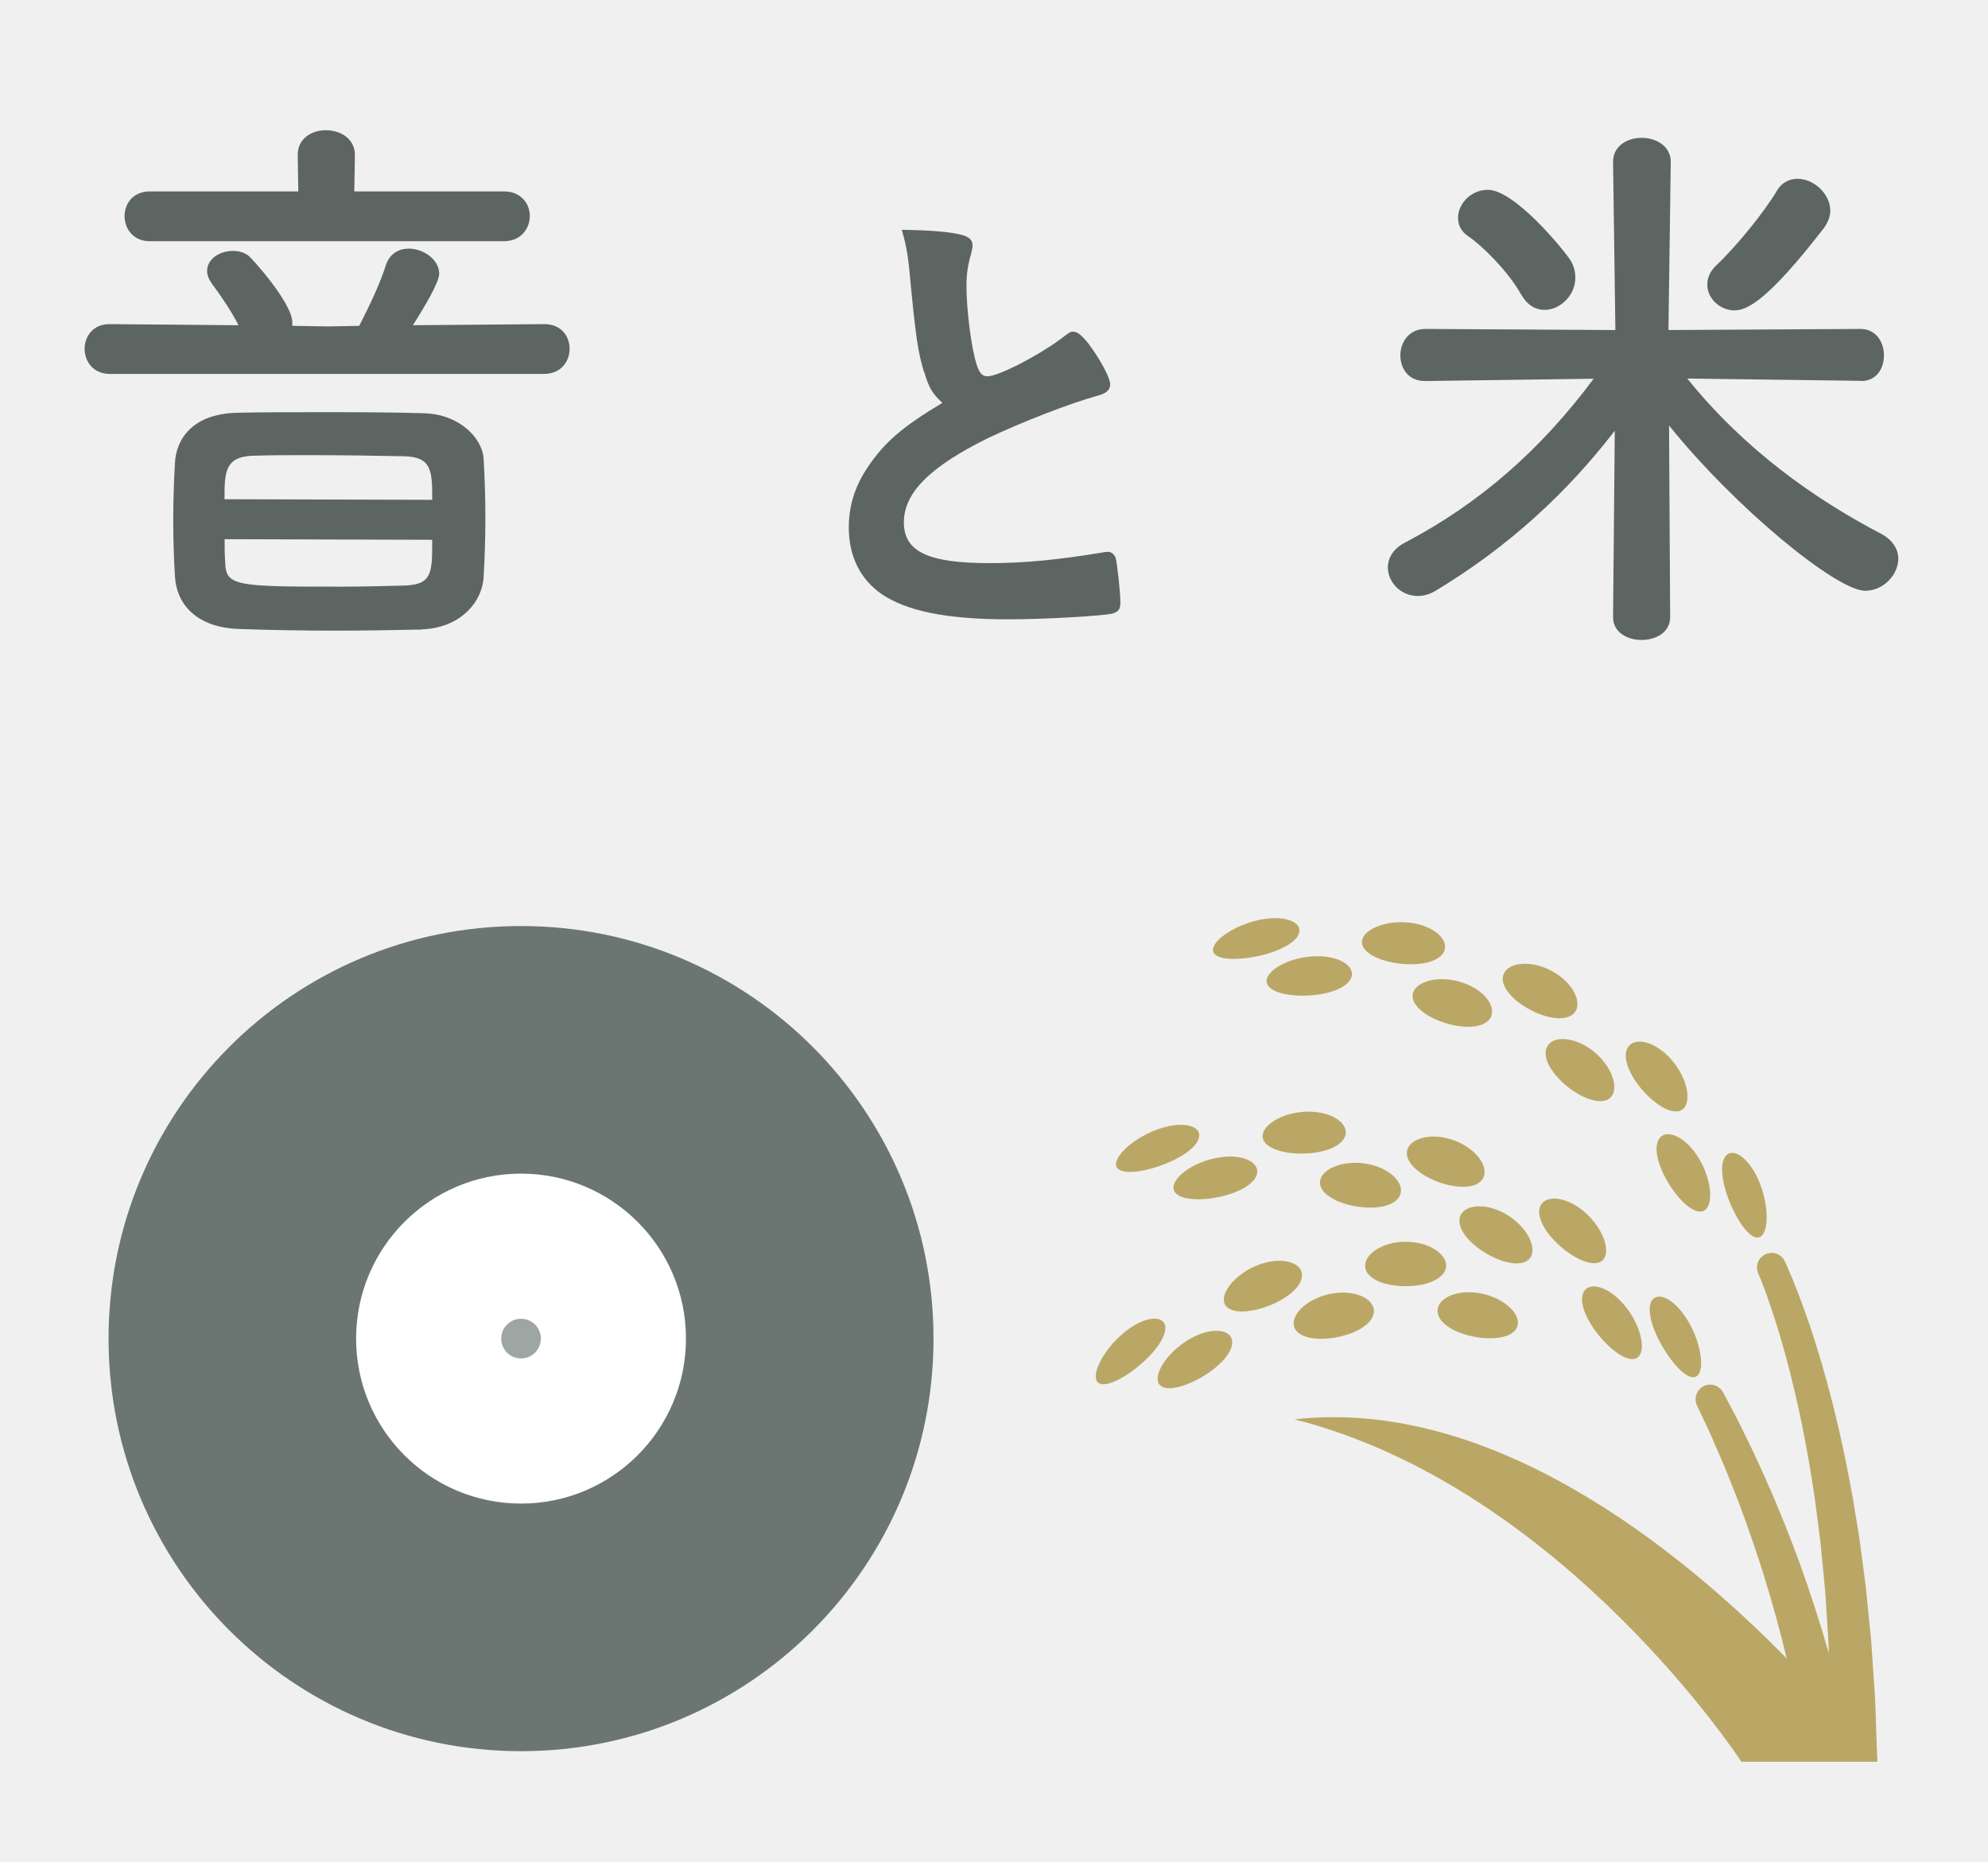
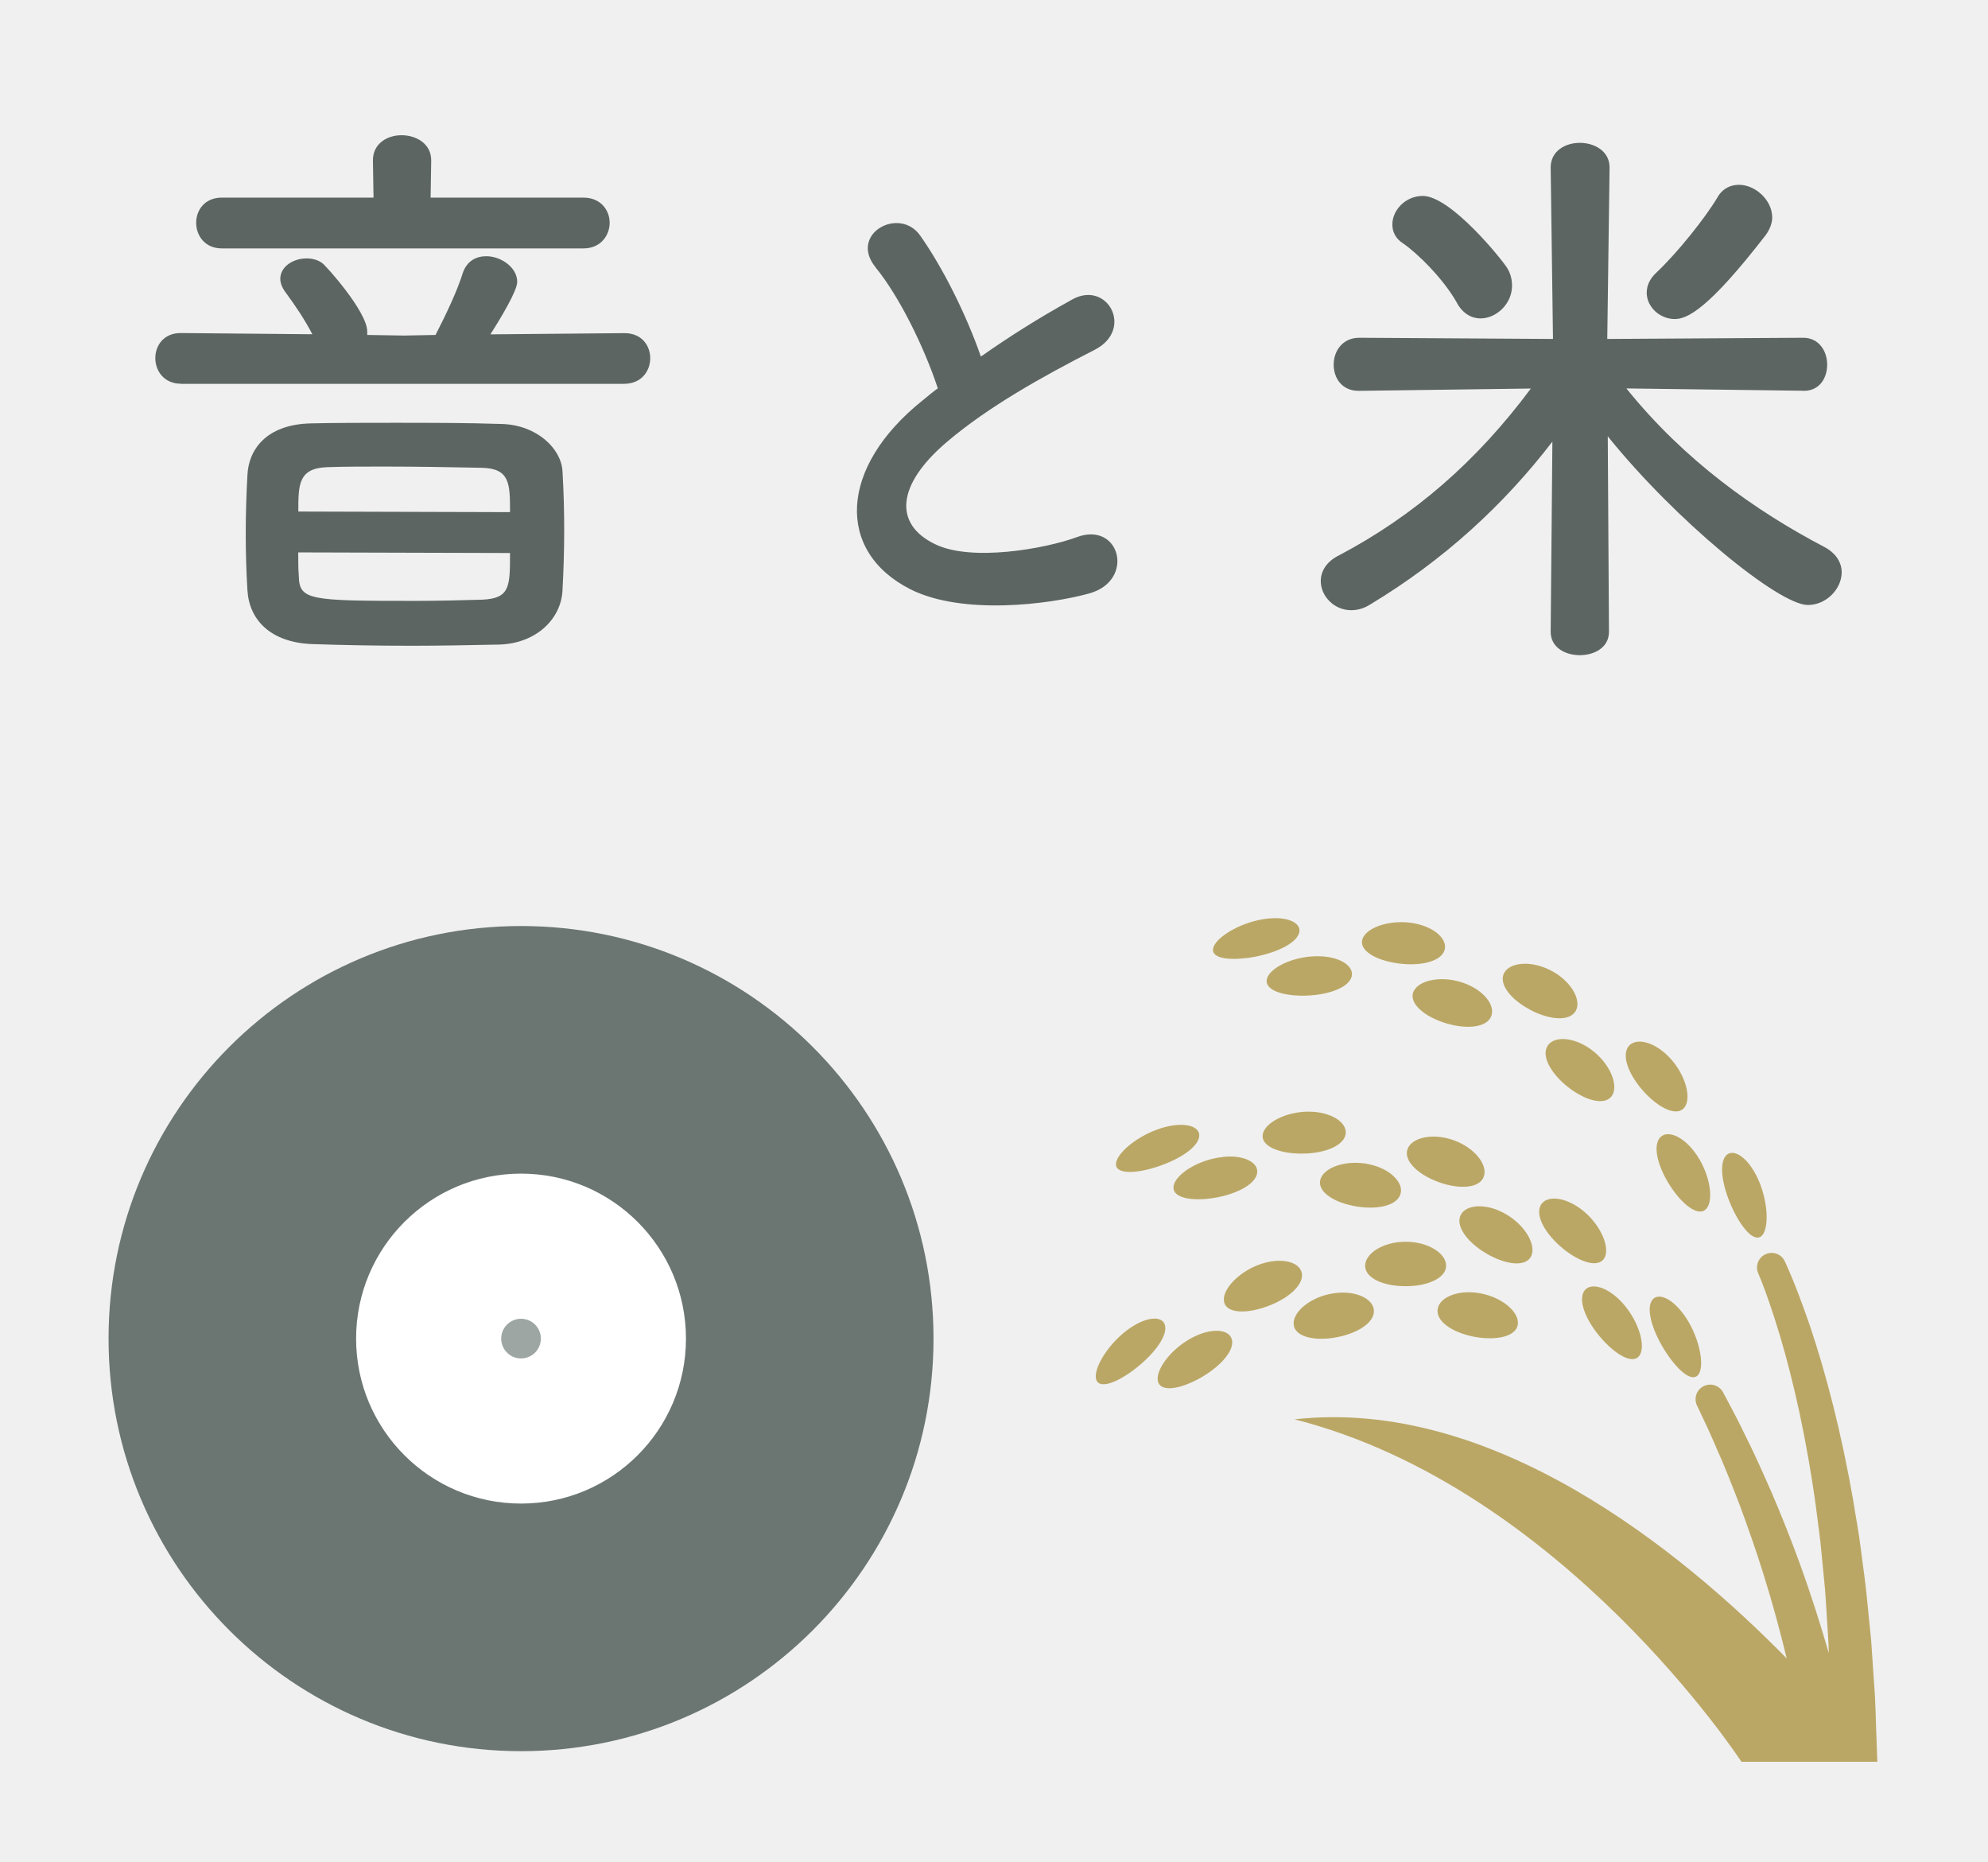
<svg xmlns="http://www.w3.org/2000/svg" id="_レイヤー_1" version="1.1" viewBox="0 0 198.52 185.89">
  <defs>
    <style>
      .st0 {
        fill: #9da6a2;
      }

      .st1 {
        fill: #5c6562;
      }

      .st2 {
        fill: #fff;
      }

      .st3 {
        fill: #6b7672;
      }

      .st4 {
        fill: #bba765;
      }
    </style>
  </defs>
  <g id="layer1">
    <path class="st4" d="M187.47,175.89h-13.57s-17.88-27.4-44.63-34.19c19.75-2.21,38.5,13.02,49.15,23.87-.64-2.65-1.43-5.58-2.34-8.47-.72-2.32-1.53-4.61-2.32-6.75-.82-2.13-1.6-4.11-2.35-5.77-.71-1.68-1.37-3.05-1.83-4.01-.04-.09-.08-.17-.12-.25-.34-.71-.05-1.56.64-1.92.71-.37,1.59-.1,1.97.61.04.07.08.15.12.23.51.96,1.26,2.33,2.07,4.02.84,1.67,1.74,3.66,2.68,5.81.92,2.15,1.85,4.47,2.71,6.82,1.14,3.13,2.15,6.29,2.97,9.15,0-.34-.02-.66-.03-1.01-.09-1.37-.18-2.82-.27-4.31-.09-1.5-.28-3.03-.42-4.6-.13-1.57-.38-3.15-.57-4.73-.43-3.17-.99-6.31-1.61-9.24-.63-2.92-1.32-5.63-2.01-7.91-.69-2.28-1.34-4.16-1.85-5.43-.08-.19-.18-.44-.29-.7-.3-.71,0-1.53.69-1.87.73-.37,1.63-.06,1.97.69.13.28.26.55.34.75.59,1.33,1.33,3.26,2.14,5.6.79,2.34,1.61,5.1,2.36,8.09.75,2.99,1.43,6.2,1.99,9.43.25,1.62.57,3.23.76,4.84.2,1.6.44,3.17.59,4.7s.3,3.01.44,4.41c.1,1.41.19,2.73.27,3.96.2,2.45.2,4.5.27,5.94.05,1.43.08,2.25.08,2.25h0ZM124.42,95.66c2.32-.29,4.66-1.2,5.22-2.3.57-1.08-.84-1.92-3.16-1.64-2.32.28-4.66,1.59-5.23,2.67-.57,1.09.86,1.54,3.17,1.26h0ZM126.61,97.48c-.57,1.09.84,1.84,3.13,1.92,2.28.07,4.57-.57,5.14-1.66.57-1.08-.8-2.2-3.08-2.27-2.29-.08-4.63.93-5.19,2.01ZM139.17,96.11c2.22.41,4.43.03,5-1.05s-.73-2.47-2.95-2.88c-2.22-.41-4.52.31-5.09,1.39-.57,1.09.81,2.13,3.03,2.54h0ZM141.19,98.91c-.57,1.09.75,2.4,2.87,3.14,2.12.73,4.24.61,4.8-.48.57-1.08-.62-2.72-2.75-3.45-2.12-.74-4.36-.29-4.92.8h0ZM152.83,100.83c1.99,1.04,3.97,1.15,4.54.06.57-1.08-.5-2.96-2.48-3.99-1.98-1.04-4.12-.84-4.69.24-.57,1.09.65,2.65,2.64,3.69h0ZM154.49,104.5c-.57,1.09.54,2.89,2.34,4.22,1.82,1.32,3.64,1.65,4.21.56.56-1.08-.34-3.18-2.15-4.5s-3.84-1.37-4.4-.28h0ZM168.32,110.39c.57-1.08-.15-3.38-1.76-4.97-1.61-1.59-3.48-1.86-4.05-.78-.57,1.09.39,3.12,1.99,4.71,1.61,1.59,3.25,2.13,3.82,1.04h0ZM165.61,113.8c-.57,1.09.21,3.33,1.57,5.17,1.37,1.83,2.8,2.57,3.37,1.48.57-1.08.06-3.58-1.31-5.41-1.36-1.84-3.07-2.32-3.63-1.24h0ZM176.13,123.09c.56-1.08.3-3.75-.79-5.82s-2.58-2.75-3.15-1.66c-.57,1.09,0,3.53,1.09,5.6,1.09,2.06,2.28,2.97,2.85,1.89h0ZM114.83,116.7c2.26-.6,4.45-1.82,4.86-2.98.42-1.15-1.09-1.79-3.35-1.2-2.26.59-4.41,2.2-4.83,3.35-.42,1.15,1.06,1.42,3.32.83h0ZM122.12,115.51c-2.28.23-4.46,1.54-4.87,2.69-.42,1.15,1.08,1.71,3.36,1.48,2.27-.24,4.46-1.18,4.87-2.34.42-1.15-1.08-2.08-3.36-1.84h0ZM134.32,113.45c.42-1.15-1.05-2.35-3.31-2.46-2.25-.11-4.44.91-4.86,2.06-.42,1.15,1.09,2,3.35,2.11,2.26.11,4.4-.56,4.82-1.72h0ZM131.88,117.67c-.42,1.16,1.06,2.28,3.26,2.72s4.28.04,4.69-1.12c.42-1.15-.98-2.61-3.18-3.05-2.2-.45-4.35.3-4.77,1.45h0ZM148.17,117.46c.42-1.15-.89-2.86-2.99-3.62s-4.2-.28-4.62.87c-.42,1.16,1,2.54,3.11,3.31,2.11.76,4.09.6,4.5-.55h0ZM152.95,125.29c.41-1.15-.76-3.1-2.74-4.17-1.97-1.07-3.99-.84-4.4.31-.42,1.15.92,2.8,2.89,3.87,1.98,1.07,3.83,1.15,4.25,0h0ZM160.3,125.41c.41-1.15-.61-3.33-2.41-4.69-1.81-1.36-3.7-1.38-4.11-.23-.42,1.15.8,3.04,2.6,4.4,1.81,1.36,3.51,1.67,3.92.52h0ZM158.07,129.15c-.42,1.15.65,3.27,2.25,4.91,1.6,1.63,3.11,2.17,3.53,1.01.42-1.15-.42-3.55-2.02-5.19s-3.35-1.89-3.76-.74h0ZM164.84,130.06c-.42,1.16.47,3.49,1.83,5.4,1.36,1.9,2.65,2.64,3.08,1.49.41-1.15-.21-3.76-1.57-5.66-1.36-1.9-2.92-2.37-3.34-1.22h0ZM112.81,132.61c-1.92,1.33-3.39,3.58-3.39,4.8s1.48.97,3.4-.36c1.91-1.33,3.56-3.23,3.55-4.46,0-1.22-1.64-1.31-3.56.02h0ZM119.26,133.44c-2.06,1-3.66,2.98-3.66,4.2s1.6,1.24,3.67.24c2.05-1,3.78-2.63,3.78-3.86s-1.73-1.58-3.79-.58h0ZM130.02,127.32c0-1.22-1.79-1.85-3.95-1.18s-3.86,2.38-3.86,3.6,1.71,1.51,3.87.84c2.16-.67,3.94-2.03,3.94-3.26h0ZM133.17,133.56c2.22-.34,4.03-1.43,4.03-2.66s-1.82-2.12-4.04-1.78c-2.22.33-3.99,1.78-3.98,3,0,1.23,1.78,1.78,4,1.44h-.01ZM136.32,126.37c0,1.23,1.81,2.04,4.05,2.04s4.05-.83,4.04-2.06c0-1.22-1.82-2.39-4.05-2.38-2.24,0-4.04,1.17-4.04,2.4h0ZM147.59,133.52c2.22.32,3.99-.23,3.99-1.46s-1.78-2.66-4-2.98c-2.22-.33-4.04.57-4.03,1.8,0,1.23,1.82,2.31,4.04,2.64h0Z" />
  </g>
  <g>
    <circle class="st3" cx="52.03" cy="133.64" r="41.19" />
    <circle class="st2" cx="52.03" cy="133.64" r="16.47" />
    <circle class="st0" cx="52.03" cy="133.64" r="1.98" />
  </g>
  <g>
-     <path class="st1" d="M10.96,37.33c-1.66,0-2.51-1.26-2.51-2.51s.86-2.46,2.46-2.46h.06l12.85.11c-.74-1.43-1.66-2.8-2.63-4.11-.34-.46-.51-.91-.51-1.31,0-1.2,1.26-2,2.57-2,.51,0,1.08.11,1.54.46.34.23,4.4,4.74,4.4,6.68v.34l3.6.06,3.08-.06c1.03-2,2.11-4.28,2.68-6.11.4-1.14,1.31-1.6,2.28-1.6,1.43,0,3.03,1.08,3.03,2.51,0,.86-1.54,3.43-2.63,5.14l13.08-.11h.06c1.66,0,2.51,1.2,2.51,2.46s-.86,2.51-2.57,2.51c0,0-43.35,0-43.35,0ZM14.95,24.08c-1.66,0-2.51-1.26-2.51-2.51s.86-2.46,2.51-2.46h14.84l-.06-3.65c0-1.66,1.43-2.46,2.8-2.46,1.48,0,2.91.86,2.91,2.46l-.06,3.65h14.96c1.71,0,2.57,1.26,2.57,2.46s-.86,2.51-2.57,2.51H14.95ZM42.13,62.85c-2.8.06-5.77.11-8.62.11-3.37,0-6.68-.06-9.76-.17-4-.17-6.11-2.34-6.28-5.25-.11-1.88-.17-3.71-.17-5.6s.06-3.77.17-5.71c.11-2.4,1.77-4.91,6.17-5.02,2.51-.06,5.31-.06,8.16-.06,3.48,0,7.14,0,10.62.11,3.37.11,5.77,2.4,5.88,4.62.11,1.94.17,3.88.17,5.82s-.06,3.83-.17,5.82c-.12,2.74-2.51,5.2-6.17,5.31,0,0,0,.02,0,.02ZM43.16,49.89c0-2.8,0-4.28-2.8-4.34-2.97-.06-6.34-.11-9.54-.11-1.94,0-3.88,0-5.6.06-2.8.11-2.8,1.71-2.8,4.34l20.73.06h0ZM22.43,53.83c0,.8,0,1.54.06,2.34.06,2.34,1.08,2.4,11.42,2.4,2.23,0,4.4-.06,6.51-.11,2.74-.11,2.74-1.26,2.74-4.57l-20.73-.06Z" />
-     <path class="st1" d="M185.79,38.02l-17.3-.23c5.65,7.02,12.62,11.99,19.41,15.53,1.14.63,1.66,1.54,1.66,2.46,0,1.6-1.48,3.2-3.31,3.2-2.85,0-12.96-8.28-19.58-16.5l.11,19.13c0,1.54-1.43,2.28-2.85,2.28s-2.85-.74-2.85-2.28l.17-18.61c-4.74,6.17-10.62,11.59-17.81,15.93-.63.4-1.26.57-1.88.57-1.66,0-2.97-1.37-2.97-2.85,0-.91.51-1.88,1.77-2.51,7.37-3.88,13.47-9.19,18.78-16.33l-16.79.23h-.06c-1.66,0-2.45-1.26-2.45-2.57s.86-2.63,2.51-2.63l18.96.11-.23-16.73v-.06c0-1.6,1.43-2.4,2.85-2.4s2.91.8,2.91,2.4v.06l-.23,16.73,19.18-.11c1.54,0,2.34,1.31,2.34,2.63s-.74,2.57-2.28,2.57h-.06v-.02h0ZM151.93,29.45c-1.37-2.45-4-4.97-5.25-5.82-.8-.51-1.08-1.2-1.08-1.88,0-1.43,1.31-2.8,2.97-2.8,2.74,0,7.77,6.22,8.28,7.08.34.57.46,1.14.46,1.71,0,1.77-1.54,3.2-3.08,3.2-.86,0-1.71-.46-2.28-1.48h-.02ZM173.23,30.99c-1.49,0-2.74-1.2-2.74-2.57,0-.69.28-1.37.97-2,2.05-1.94,4.74-5.31,5.94-7.31.51-.91,1.31-1.26,2.11-1.26,1.6,0,3.26,1.48,3.26,3.2,0,.57-.23,1.14-.63,1.71-5.65,7.31-7.71,8.22-8.91,8.22h0Z" />
+     <path class="st1" d="M18.07,38.31c-1.69,0-2.56-1.28-2.56-2.56s.87-2.5,2.51-2.5h.06l13.11.12c-.76-1.46-1.69-2.85-2.68-4.19-.35-.47-.52-.93-.52-1.34,0-1.22,1.28-2.04,2.62-2.04.52,0,1.11.12,1.57.47.35.23,4.49,4.84,4.49,6.82v.35l3.67.06,3.15-.06c1.05-2.04,2.16-4.37,2.74-6.23.41-1.17,1.34-1.63,2.33-1.63,1.46,0,3.09,1.11,3.09,2.56,0,.87-1.57,3.5-2.68,5.24l13.34-.12h.06c1.69,0,2.56,1.22,2.56,2.5s-.87,2.56-2.62,2.56H18.07ZM22.15,24.8c-1.69,0-2.56-1.28-2.56-2.56s.87-2.51,2.56-2.51h15.15l-.06-3.73c0-1.69,1.46-2.5,2.85-2.5,1.51,0,2.97.87,2.97,2.5l-.06,3.73h15.26c1.75,0,2.62,1.28,2.62,2.51s-.87,2.56-2.62,2.56H22.15ZM49.88,64.35c-2.85.06-5.88.12-8.8.12-3.44,0-6.82-.06-9.96-.17-4.08-.17-6.23-2.39-6.41-5.36-.12-1.92-.17-3.79-.17-5.71s.06-3.85.17-5.83c.12-2.45,1.81-5.01,6.29-5.13,2.56-.06,5.42-.06,8.33-.06,3.55,0,7.28,0,10.84.12,3.44.12,5.88,2.45,6,4.72.12,1.98.17,3.96.17,5.94s-.06,3.9-.17,5.94c-.12,2.8-2.56,5.3-6.29,5.42ZM50.93,51.13c0-2.85,0-4.37-2.85-4.43-3.03-.06-6.47-.12-9.73-.12-1.98,0-3.96,0-5.71.06-2.85.12-2.85,1.75-2.85,4.43l21.15.06ZM29.78,55.15c0,.82,0,1.57.06,2.39.06,2.39,1.11,2.45,11.65,2.45,2.27,0,4.49-.06,6.64-.12,2.8-.12,2.8-1.28,2.8-4.66l-21.15-.06Z" />
+     <path class="st1" d="M87.43,26.68c-2.7-3.32,2.38-6.12,4.46-3.16,2.23,3.16,4.56,7.78,6.06,12.08,2.8-1.97,5.75-3.84,9.12-5.7,3.52-1.97,6.22,3.01,2.23,5.03-5.29,2.7-10.63,5.7-14.72,9.17-5.13,4.35-5.29,8.24-1.24,10.21,3.63,1.81,11.04.47,14.15-.67,4.35-1.66,5.91,4.3,1.3,5.6-4.09,1.14-12.75,2.18-17.88-.41-7.46-3.78-7.15-12.18,1.24-18.87.52-.41.98-.83,1.5-1.19-1.35-4.09-3.84-9.17-6.22-12.08Z" />
+     <path class="st1" d="M180.06,39.01l-17.65-.23c5.77,7.17,12.88,12.23,19.81,15.85,1.17.64,1.69,1.57,1.69,2.51,0,1.63-1.51,3.26-3.38,3.26-2.91,0-13.22-8.45-19.98-16.84l.12,19.52c0,1.57-1.46,2.33-2.91,2.33s-2.91-.76-2.91-2.33l.17-18.99c-4.83,6.29-10.84,11.83-18.18,16.25-.64.41-1.28.58-1.92.58-1.69,0-3.03-1.4-3.03-2.91,0-.93.52-1.92,1.81-2.56,7.51-3.96,13.75-9.38,19.17-16.66l-17.13.23h-.06c-1.69,0-2.5-1.28-2.5-2.62s.87-2.68,2.56-2.68l19.34.12-.23-17.07v-.06c0-1.63,1.46-2.45,2.91-2.45s2.97.82,2.97,2.45v.06l-.23,17.07,19.57-.12c1.57,0,2.39,1.34,2.39,2.68s-.76,2.62-2.33,2.62h-.06ZM145.51,30.27c-1.4-2.51-4.08-5.07-5.36-5.94-.82-.52-1.11-1.22-1.11-1.92,0-1.46,1.34-2.85,3.03-2.85,2.8,0,7.92,6.35,8.45,7.22.35.58.47,1.17.47,1.75,0,1.81-1.57,3.26-3.15,3.26-.87,0-1.75-.47-2.33-1.51ZM167.24,31.85c-1.51,0-2.8-1.22-2.8-2.62,0-.7.29-1.4.99-2.04,2.1-1.98,4.84-5.42,6.06-7.46.52-.93,1.34-1.28,2.16-1.28,1.63,0,3.32,1.52,3.32,3.26,0,.58-.23,1.17-.64,1.75-5.77,7.46-7.86,8.39-9.09,8.39Z" />
  </g>
-   <path class="st1" d="M92.28,37.18c-.62-2.09-.81-3.37-1.38-9.21-.19-2.28-.38-3.42-.85-5.03,2.9.05,4.75.19,6.03.52.71.19,1.04.52,1.04,1.05,0,.19-.05.43-.14.81-.33,1.14-.47,2-.47,3.23,0,2.33.47,6.13,1,7.79.28.9.57,1.23,1.09,1.23,1.14,0,5.32-2.18,7.6-3.94.62-.47.71-.52.95-.52.43,0,.85.33,1.57,1.23,1.19,1.61,2.14,3.37,2.14,4.04,0,.52-.33.85-1.14,1.09-2.94.81-7.79,2.71-11.06,4.27-5.79,2.85-8.4,5.46-8.4,8.4s2.42,4.08,8.55,4.08c3.56,0,6.79-.33,11.16-1.04.19-.05.52-.09.62-.09.38,0,.62.19.81.57.14.47.48,3.37.48,4.51,0,.66-.19.9-.81,1.09-1.04.24-6.79.57-10.4.57-6.08,0-10.12-.81-12.63-2.52-2.14-1.47-3.28-3.8-3.28-6.65,0-2.18.62-4.13,1.9-6.03,1.66-2.47,3.47-4.04,7.45-6.41-1-.9-1.38-1.57-1.8-3.04Z" />
</svg>
